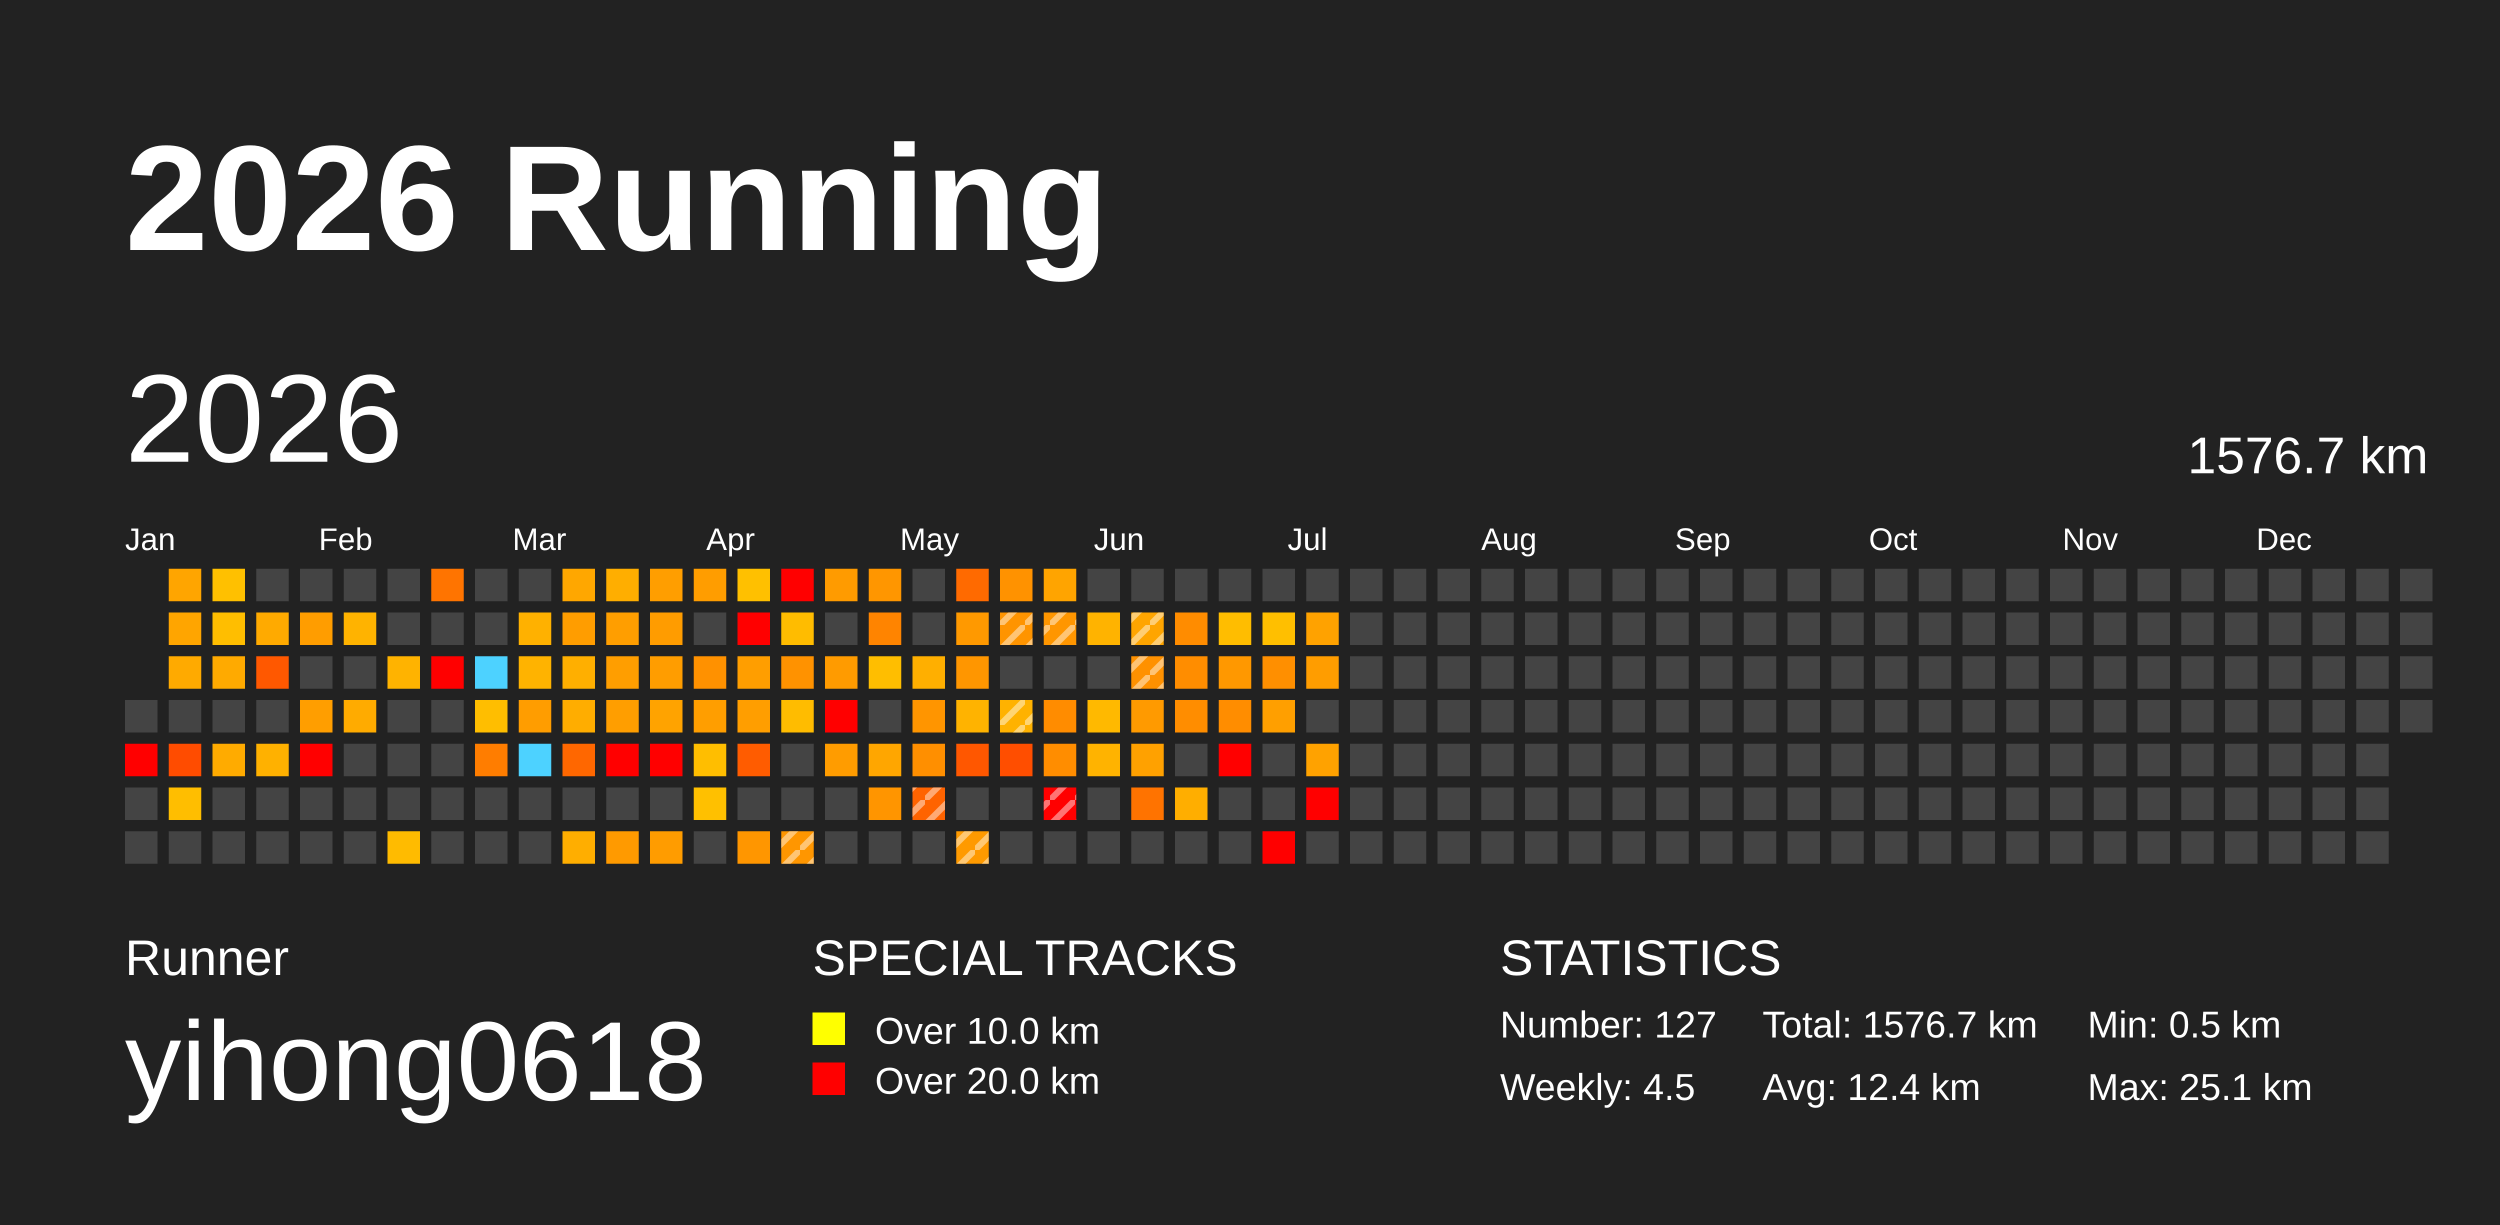
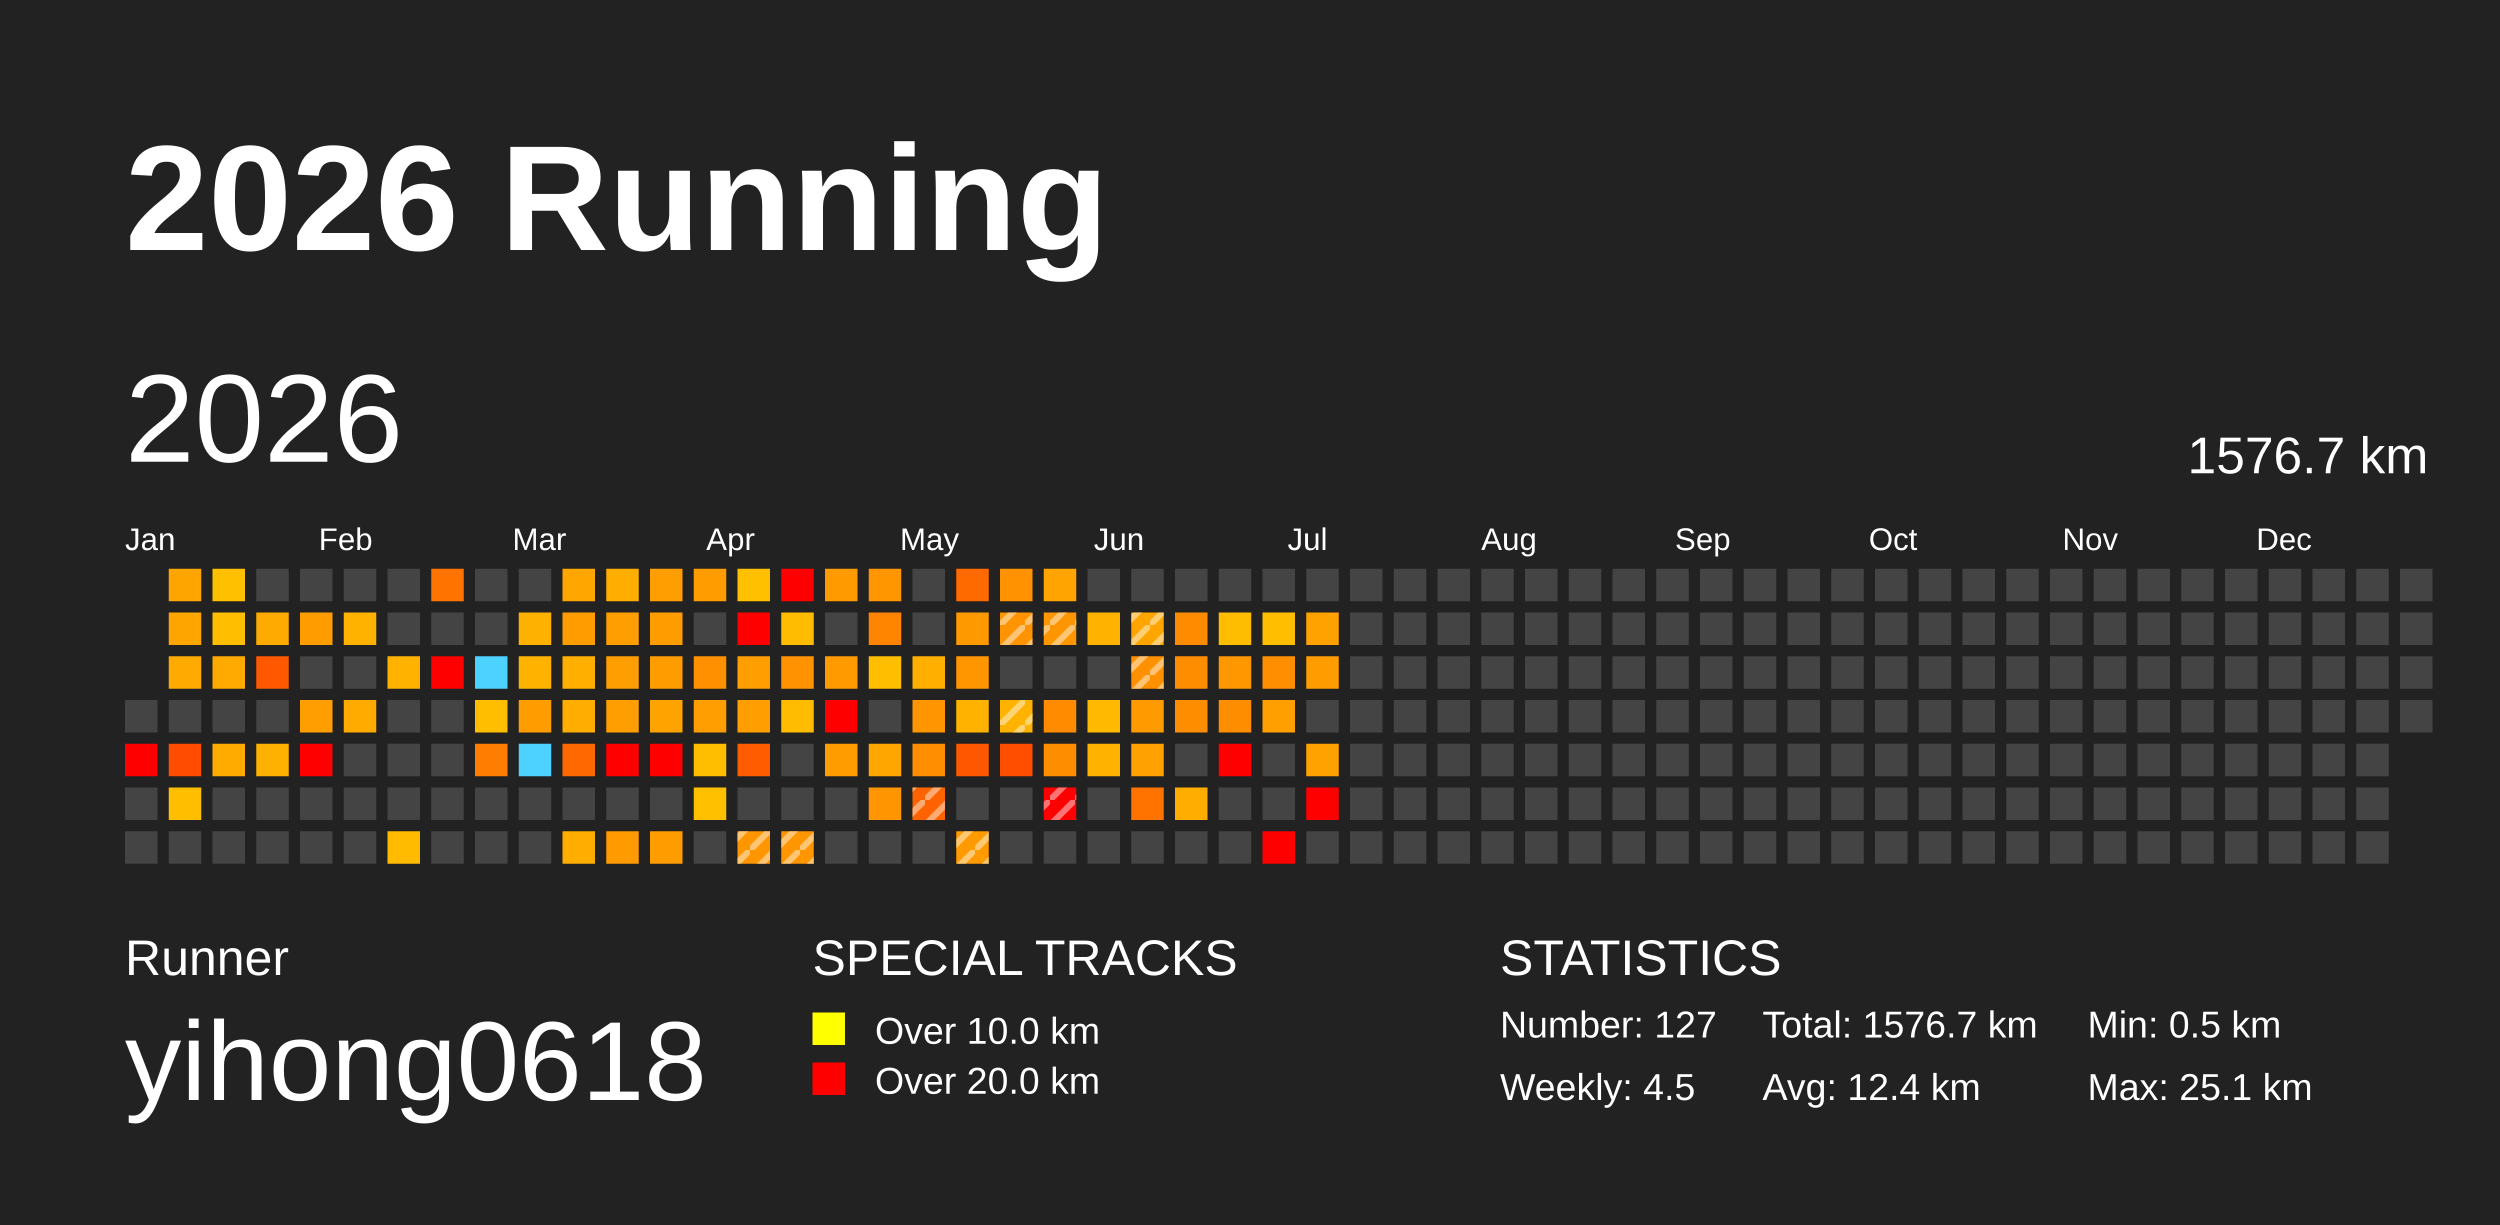
<svg xmlns="http://www.w3.org/2000/svg" baseProfile="full" height="98mm" version="1.1" viewBox="0,0,200,98" width="200mm">
  <defs>
    <pattern height="2" id="indoor-stripe" patternUnits="userSpaceOnUse" width="2">
      <line stroke="white" stroke-opacity="0.45" stroke-width="0.5" x1="0" x2="2" y1="2" y2="0" />
    </pattern>
  </defs>
  <rect fill="#222222" height="98" width="200" x="0" y="0" />
  <text fill="#FFFFFF" style="font-size:12px; font-family:Arial; font-weight:bold;" x="10" y="20">2026 Running</text>
  <text fill="#FFFFFF" style="font-size:4px; font-family:Arial" x="10" y="78">Runner</text>
  <text fill="#FFFFFF" style="font-size:9px; font-family:Arial" x="10" y="88">yihong0618</text>
  <text fill="#FFFFFF" style="font-size:4px; font-family:Arial" x="65" y="78">SPECIAL TRACKS</text>
  <rect fill="yellow" height="2.6" width="2.6" x="65" y="81" />
  <text fill="#FFFFFF" style="font-size:3px; font-family:Arial" x="70" y="83.5">Over 10.0 km</text>
  <rect fill="red" height="2.6" width="2.6" x="65" y="85" />
  <text fill="#FFFFFF" style="font-size:3px; font-family:Arial" x="70" y="87.5">Over 20.0 km</text>
  <text fill="#FFFFFF" style="font-size:4px; font-family:Arial" x="120" y="78">STATISTICS</text>
  <text fill="#FFFFFF" style="font-size:3px; font-family:Arial" x="120" y="83">Number: 127</text>
  <text fill="#FFFFFF" style="font-size:3px; font-family:Arial" x="120" y="88">Weekly: 4.5</text>
  <text fill="#FFFFFF" style="font-size:3px; font-family:Arial" x="141" y="83">Total: 1576.7 km</text>
  <text fill="#FFFFFF" style="font-size:3px; font-family:Arial" x="141" y="88">Avg: 12.4 km</text>
  <text fill="#FFFFFF" style="font-size:3px; font-family:Arial" x="167" y="83">Min: 0.5 km</text>
  <text fill="#FFFFFF" style="font-size:3px; font-family:Arial" x="167" y="88">Max: 25.1 km</text>
  <text dominant-baseline="hanging" fill="#FFFFFF" style="font-size:10.0px; font-family:Arial;" x="10" y="30">2026</text>
  <text dominant-baseline="hanging" fill="#FFFFFF" style="font-size:4.125px; font-family:Arial;" x="175" y="35">1576.7 km</text>
  <text fill="#FFFFFF" style="font-size:2.5px; font-family:Arial" x="10.0" y="44">Jan</text>
  <text fill="#FFFFFF" style="font-size:2.5px; font-family:Arial" x="25.5" y="44">Feb</text>
  <text fill="#FFFFFF" style="font-size:2.5px; font-family:Arial" x="41.0" y="44">Mar</text>
  <text fill="#FFFFFF" style="font-size:2.5px; font-family:Arial" x="56.5" y="44">Apr</text>
  <text fill="#FFFFFF" style="font-size:2.5px; font-family:Arial" x="72.0" y="44">May</text>
  <text fill="#FFFFFF" style="font-size:2.5px; font-family:Arial" x="87.5" y="44">Jun</text>
  <text fill="#FFFFFF" style="font-size:2.5px; font-family:Arial" x="103.0" y="44">Jul</text>
  <text fill="#FFFFFF" style="font-size:2.5px; font-family:Arial" x="118.5" y="44">Aug</text>
  <text fill="#FFFFFF" style="font-size:2.5px; font-family:Arial" x="134.0" y="44">Sep</text>
  <text fill="#FFFFFF" style="font-size:2.5px; font-family:Arial" x="149.5" y="44">Oct</text>
  <text fill="#FFFFFF" style="font-size:2.5px; font-family:Arial" x="165.0" y="44">Nov</text>
  <text fill="#FFFFFF" style="font-size:2.5px; font-family:Arial" x="180.5" y="44">Dec</text>
  <rect fill="#444444" height="2.6" width="2.6" x="10.0" y="56.0" />
  <rect fill="red" height="2.6" width="2.6" x="10.0" y="59.5" />
  <rect fill="#444444" height="2.6" width="2.6" x="10.0" y="63.0" />
  <rect fill="#444444" height="2.6" width="2.6" x="10.0" y="66.5" />
  <rect fill="#ffa500" height="2.6" width="2.6" x="13.5" y="45.5" />
  <rect fill="#ffa500" height="2.6" width="2.6" x="13.5" y="49.0" />
  <rect fill="#ffaa00" height="2.6" width="2.6" x="13.5" y="52.5" />
  <rect fill="#444444" height="2.6" width="2.6" x="13.5" y="56.0" />
  <rect fill="#ff4c00" height="2.6" width="2.6" x="13.5" y="59.5" />
  <rect fill="#ffbe00" height="2.6" width="2.6" x="13.5" y="63.0" />
  <rect fill="#444444" height="2.6" width="2.6" x="13.5" y="66.5" />
  <rect fill="#ffc000" height="2.6" width="2.6" x="17.0" y="45.5" />
  <rect fill="#ffbe00" height="2.6" width="2.6" x="17.0" y="49.0" />
  <rect fill="#ffaa00" height="2.6" width="2.6" x="17.0" y="52.5" />
  <rect fill="#444444" height="2.6" width="2.6" x="17.0" y="56.0" />
  <rect fill="#ffab00" height="2.6" width="2.6" x="17.0" y="59.5" />
  <rect fill="#444444" height="2.6" width="2.6" x="17.0" y="63.0" />
  <rect fill="#444444" height="2.6" width="2.6" x="17.0" y="66.5" />
  <rect fill="#444444" height="2.6" width="2.6" x="20.5" y="45.5" />
  <rect fill="#ffaa00" height="2.6" width="2.6" x="20.5" y="49.0" />
  <rect fill="#ff5800" height="2.6" width="2.6" x="20.5" y="52.5" />
  <rect fill="#444444" height="2.6" width="2.6" x="20.5" y="56.0" />
  <rect fill="#ffb100" height="2.6" width="2.6" x="20.5" y="59.5" />
  <rect fill="#444444" height="2.6" width="2.6" x="20.5" y="63.0" />
  <rect fill="#444444" height="2.6" width="2.6" x="20.5" y="66.5" />
  <rect fill="#444444" height="2.6" width="2.6" x="24.0" y="45.5" />
  <rect fill="#ff9d00" height="2.6" width="2.6" x="24.0" y="49.0" />
  <rect fill="#444444" height="2.6" width="2.6" x="24.0" y="52.5" />
  <rect fill="#ff9e00" height="2.6" width="2.6" x="24.0" y="56.0" />
  <rect fill="red" height="2.6" width="2.6" x="24.0" y="59.5" />
  <rect fill="#444444" height="2.6" width="2.6" x="24.0" y="63.0" />
  <rect fill="#444444" height="2.6" width="2.6" x="24.0" y="66.5" />
  <rect fill="#444444" height="2.6" width="2.6" x="27.5" y="45.5" />
  <rect fill="#ffb300" height="2.6" width="2.6" x="27.5" y="49.0" />
  <rect fill="#444444" height="2.6" width="2.6" x="27.5" y="52.5" />
  <rect fill="#ffab00" height="2.6" width="2.6" x="27.5" y="56.0" />
  <rect fill="#444444" height="2.6" width="2.6" x="27.5" y="59.5" />
  <rect fill="#444444" height="2.6" width="2.6" x="27.5" y="63.0" />
  <rect fill="#444444" height="2.6" width="2.6" x="27.5" y="66.5" />
  <rect fill="#444444" height="2.6" width="2.6" x="31.0" y="45.5" />
  <rect fill="#444444" height="2.6" width="2.6" x="31.0" y="49.0" />
  <rect fill="#ffb300" height="2.6" width="2.6" x="31.0" y="52.5" />
  <rect fill="#444444" height="2.6" width="2.6" x="31.0" y="56.0" />
  <rect fill="#444444" height="2.6" width="2.6" x="31.0" y="59.5" />
  <rect fill="#444444" height="2.6" width="2.6" x="31.0" y="63.0" />
  <rect fill="#ffbb00" height="2.6" width="2.6" x="31.0" y="66.5" />
  <rect fill="#ff7400" height="2.6" width="2.6" x="34.5" y="45.5" />
  <rect fill="#444444" height="2.6" width="2.6" x="34.5" y="49.0" />
  <rect fill="red" height="2.6" width="2.6" x="34.5" y="52.5" />
  <rect fill="#444444" height="2.6" width="2.6" x="34.5" y="56.0" />
  <rect fill="#444444" height="2.6" width="2.6" x="34.5" y="59.5" />
  <rect fill="#444444" height="2.6" width="2.6" x="34.5" y="63.0" />
  <rect fill="#444444" height="2.6" width="2.6" x="34.5" y="66.5" />
  <rect fill="#444444" height="2.6" width="2.6" x="38.0" y="45.5" />
  <rect fill="#444444" height="2.6" width="2.6" x="38.0" y="49.0" />
  <rect fill="#4dd2ff" height="2.6" width="2.6" x="38.0" y="52.5" />
  <rect fill="#ffbe00" height="2.6" width="2.6" x="38.0" y="56.0" />
  <rect fill="#ff7d00" height="2.6" width="2.6" x="38.0" y="59.5" />
  <rect fill="#444444" height="2.6" width="2.6" x="38.0" y="63.0" />
  <rect fill="#444444" height="2.6" width="2.6" x="38.0" y="66.5" />
  <rect fill="#444444" height="2.6" width="2.6" x="41.5" y="45.5" />
  <rect fill="#ffb100" height="2.6" width="2.6" x="41.5" y="49.0" />
  <rect fill="#ffb300" height="2.6" width="2.6" x="41.5" y="52.5" />
  <rect fill="#ff9d00" height="2.6" width="2.6" x="41.5" y="56.0" />
  <rect fill="#4dd2ff" height="2.6" width="2.6" x="41.5" y="59.5" />
  <rect fill="#444444" height="2.6" width="2.6" x="41.5" y="63.0" />
  <rect fill="#444444" height="2.6" width="2.6" x="41.5" y="66.5" />
  <rect fill="#ffa700" height="2.6" width="2.6" x="45.0" y="45.5" />
  <rect fill="#ff9d00" height="2.6" width="2.6" x="45.0" y="49.0" />
  <rect fill="#ffaf00" height="2.6" width="2.6" x="45.0" y="52.5" />
  <rect fill="#ffad00" height="2.6" width="2.6" x="45.0" y="56.0" />
  <rect fill="#ff6700" height="2.6" width="2.6" x="45.0" y="59.5" />
  <rect fill="#444444" height="2.6" width="2.6" x="45.0" y="63.0" />
  <rect fill="#ffae00" height="2.6" width="2.6" x="45.0" y="66.5" />
  <rect fill="#ffae00" height="2.6" width="2.6" x="48.5" y="45.5" />
  <rect fill="#ff9e00" height="2.6" width="2.6" x="48.5" y="49.0" />
  <rect fill="#ff9e00" height="2.6" width="2.6" x="48.5" y="52.5" />
  <rect fill="#ff9e00" height="2.6" width="2.6" x="48.5" y="56.0" />
  <rect fill="red" height="2.6" width="2.6" x="48.5" y="59.5" />
  <rect fill="#444444" height="2.6" width="2.6" x="48.5" y="63.0" />
  <rect fill="#ff9a00" height="2.6" width="2.6" x="48.5" y="66.5" />
  <rect fill="#ff9e00" height="2.6" width="2.6" x="52.0" y="45.5" />
  <rect fill="#ff9c00" height="2.6" width="2.6" x="52.0" y="49.0" />
  <rect fill="#ff9d00" height="2.6" width="2.6" x="52.0" y="52.5" />
  <rect fill="#ffa300" height="2.6" width="2.6" x="52.0" y="56.0" />
  <rect fill="red" height="2.6" width="2.6" x="52.0" y="59.5" />
  <rect fill="#444444" height="2.6" width="2.6" x="52.0" y="63.0" />
  <rect fill="#ff9c00" height="2.6" width="2.6" x="52.0" y="66.5" />
  <rect fill="#ff9d00" height="2.6" width="2.6" x="55.5" y="45.5" />
  <rect fill="#444444" height="2.6" width="2.6" x="55.5" y="49.0" />
  <rect fill="#ff9100" height="2.6" width="2.6" x="55.5" y="52.5" />
  <rect fill="#ff9e00" height="2.6" width="2.6" x="55.5" y="56.0" />
  <rect fill="#ffbe00" height="2.6" width="2.6" x="55.5" y="59.5" />
  <rect fill="#ffc000" height="2.6" width="2.6" x="55.5" y="63.0" />
  <rect fill="#444444" height="2.6" width="2.6" x="55.5" y="66.5" />
  <rect fill="#ffc000" height="2.6" width="2.6" x="59.0" y="45.5" />
  <rect fill="red" height="2.6" width="2.6" x="59.0" y="49.0" />
  <rect fill="#ff9e00" height="2.6" width="2.6" x="59.0" y="52.5" />
  <rect fill="#ff9e00" height="2.6" width="2.6" x="59.0" y="56.0" />
  <rect fill="#ff5c00" height="2.6" width="2.6" x="59.0" y="59.5" />
  <rect fill="#444444" height="2.6" width="2.6" x="59.0" y="63.0" />
  <rect fill="#ff9600" height="2.6" width="2.6" x="59.0" y="66.5" />
+   <rect fill="url(#indoor-stripe)" height="2.6" style="pointer-events: none;" width="2.6" x="59.0" y="66.5" />
  <rect fill="red" height="2.6" width="2.6" x="62.5" y="45.5" />
  <rect fill="#ffbc00" height="2.6" width="2.6" x="62.5" y="49.0" />
  <rect fill="#ff9200" height="2.6" width="2.6" x="62.5" y="52.5" />
  <rect fill="#ffbc00" height="2.6" width="2.6" x="62.5" y="56.0" />
  <rect fill="#444444" height="2.6" width="2.6" x="62.5" y="59.5" />
  <rect fill="#444444" height="2.6" width="2.6" x="62.5" y="63.0" />
  <rect fill="#ff9600" height="2.6" width="2.6" x="62.5" y="66.5" />
  <rect fill="url(#indoor-stripe)" height="2.6" style="pointer-events: none;" width="2.6" x="62.5" y="66.5" />
  <rect fill="#ff9b00" height="2.6" width="2.6" x="66.0" y="45.5" />
  <rect fill="#444444" height="2.6" width="2.6" x="66.0" y="49.0" />
  <rect fill="#ff9b00" height="2.6" width="2.6" x="66.0" y="52.5" />
  <rect fill="red" height="2.6" width="2.6" x="66.0" y="56.0" />
  <rect fill="#ff9c00" height="2.6" width="2.6" x="66.0" y="59.5" />
  <rect fill="#444444" height="2.6" width="2.6" x="66.0" y="63.0" />
  <rect fill="#444444" height="2.6" width="2.6" x="66.0" y="66.5" />
  <rect fill="#ff9600" height="2.6" width="2.6" x="69.5" y="45.5" />
  <rect fill="#ff8400" height="2.6" width="2.6" x="69.5" y="49.0" />
  <rect fill="#ffbe00" height="2.6" width="2.6" x="69.5" y="52.5" />
  <rect fill="#444444" height="2.6" width="2.6" x="69.5" y="56.0" />
  <rect fill="#ffa600" height="2.6" width="2.6" x="69.5" y="59.5" />
  <rect fill="#ff9500" height="2.6" width="2.6" x="69.5" y="63.0" />
  <rect fill="#444444" height="2.6" width="2.6" x="69.5" y="66.5" />
  <rect fill="#444444" height="2.6" width="2.6" x="73.0" y="45.5" />
  <rect fill="#444444" height="2.6" width="2.6" x="73.0" y="49.0" />
  <rect fill="#ffaf00" height="2.6" width="2.6" x="73.0" y="52.5" />
  <rect fill="#ff9500" height="2.6" width="2.6" x="73.0" y="56.0" />
  <rect fill="#ff8f00" height="2.6" width="2.6" x="73.0" y="59.5" />
  <rect fill="#ff6300" height="2.6" width="2.6" x="73.0" y="63.0" />
  <rect fill="url(#indoor-stripe)" height="2.6" style="pointer-events: none;" width="2.6" x="73.0" y="63.0" />
  <rect fill="#444444" height="2.6" width="2.6" x="73.0" y="66.5" />
  <rect fill="#ff6a00" height="2.6" width="2.6" x="76.5" y="45.5" />
  <rect fill="#ff9900" height="2.6" width="2.6" x="76.5" y="49.0" />
  <rect fill="#ff9600" height="2.6" width="2.6" x="76.5" y="52.5" />
  <rect fill="#ffb300" height="2.6" width="2.6" x="76.5" y="56.0" />
  <rect fill="#ff5700" height="2.6" width="2.6" x="76.5" y="59.5" />
  <rect fill="#444444" height="2.6" width="2.6" x="76.5" y="63.0" />
  <rect fill="#ff9a00" height="2.6" width="2.6" x="76.5" y="66.5" />
  <rect fill="url(#indoor-stripe)" height="2.6" style="pointer-events: none;" width="2.6" x="76.5" y="66.5" />
  <rect fill="#ff9200" height="2.6" width="2.6" x="80.0" y="45.5" />
  <rect fill="#ff9400" height="2.6" width="2.6" x="80.0" y="49.0" />
  <rect fill="url(#indoor-stripe)" height="2.6" style="pointer-events: none;" width="2.6" x="80.0" y="49.0" />
  <rect fill="#444444" height="2.6" width="2.6" x="80.0" y="52.5" />
  <rect fill="#ffb200" height="2.6" width="2.6" x="80.0" y="56.0" />
  <rect fill="url(#indoor-stripe)" height="2.6" style="pointer-events: none;" width="2.6" x="80.0" y="56.0" />
  <rect fill="#ff4e00" height="2.6" width="2.6" x="80.0" y="59.5" />
  <rect fill="#444444" height="2.6" width="2.6" x="80.0" y="63.0" />
  <rect fill="#444444" height="2.6" width="2.6" x="80.0" y="66.5" />
  <rect fill="#ffa400" height="2.6" width="2.6" x="83.5" y="45.5" />
  <rect fill="#ff9600" height="2.6" width="2.6" x="83.5" y="49.0" />
  <rect fill="url(#indoor-stripe)" height="2.6" style="pointer-events: none;" width="2.6" x="83.5" y="49.0" />
  <rect fill="#444444" height="2.6" width="2.6" x="83.5" y="52.5" />
  <rect fill="#ff8c00" height="2.6" width="2.6" x="83.5" y="56.0" />
  <rect fill="#ff8d00" height="2.6" width="2.6" x="83.5" y="59.5" />
  <rect fill="red" height="2.6" width="2.6" x="83.5" y="63.0" />
  <rect fill="url(#indoor-stripe)" height="2.6" style="pointer-events: none;" width="2.6" x="83.5" y="63.0" />
  <rect fill="#444444" height="2.6" width="2.6" x="83.5" y="66.5" />
  <rect fill="#444444" height="2.6" width="2.6" x="87.0" y="45.5" />
  <rect fill="#ffb300" height="2.6" width="2.6" x="87.0" y="49.0" />
  <rect fill="#444444" height="2.6" width="2.6" x="87.0" y="52.5" />
  <rect fill="#ffb900" height="2.6" width="2.6" x="87.0" y="56.0" />
  <rect fill="#ffb300" height="2.6" width="2.6" x="87.0" y="59.5" />
  <rect fill="#444444" height="2.6" width="2.6" x="87.0" y="63.0" />
  <rect fill="#444444" height="2.6" width="2.6" x="87.0" y="66.5" />
  <rect fill="#444444" height="2.6" width="2.6" x="90.5" y="45.5" />
  <rect fill="#ffa500" height="2.6" width="2.6" x="90.5" y="49.0" />
  <rect fill="url(#indoor-stripe)" height="2.6" style="pointer-events: none;" width="2.6" x="90.5" y="49.0" />
  <rect fill="#ff9100" height="2.6" width="2.6" x="90.5" y="52.5" />
  <rect fill="url(#indoor-stripe)" height="2.6" style="pointer-events: none;" width="2.6" x="90.5" y="52.5" />
  <rect fill="#ff9a00" height="2.6" width="2.6" x="90.5" y="56.0" />
  <rect fill="#ffa100" height="2.6" width="2.6" x="90.5" y="59.5" />
  <rect fill="#ff7300" height="2.6" width="2.6" x="90.5" y="63.0" />
  <rect fill="#444444" height="2.6" width="2.6" x="90.5" y="66.5" />
  <rect fill="#444444" height="2.6" width="2.6" x="94.0" y="45.5" />
  <rect fill="#ff8c00" height="2.6" width="2.6" x="94.0" y="49.0" />
  <rect fill="#ff8d00" height="2.6" width="2.6" x="94.0" y="52.5" />
  <rect fill="#ff8d00" height="2.6" width="2.6" x="94.0" y="56.0" />
  <rect fill="#444444" height="2.6" width="2.6" x="94.0" y="59.5" />
  <rect fill="#ffae00" height="2.6" width="2.6" x="94.0" y="63.0" />
  <rect fill="#444444" height="2.6" width="2.6" x="94.0" y="66.5" />
  <rect fill="#444444" height="2.6" width="2.6" x="97.5" y="45.5" />
  <rect fill="#ffbd00" height="2.6" width="2.6" x="97.5" y="49.0" />
  <rect fill="#ff9800" height="2.6" width="2.6" x="97.5" y="52.5" />
  <rect fill="#ff8d00" height="2.6" width="2.6" x="97.5" y="56.0" />
  <rect fill="red" height="2.6" width="2.6" x="97.5" y="59.5" />
  <rect fill="#444444" height="2.6" width="2.6" x="97.5" y="63.0" />
  <rect fill="#444444" height="2.6" width="2.6" x="97.5" y="66.5" />
  <rect fill="#444444" height="2.6" width="2.6" x="101.0" y="45.5" />
  <rect fill="#ffbf00" height="2.6" width="2.6" x="101.0" y="49.0" />
  <rect fill="#ff8f00" height="2.6" width="2.6" x="101.0" y="52.5" />
  <rect fill="#ff9f00" height="2.6" width="2.6" x="101.0" y="56.0" />
  <rect fill="#444444" height="2.6" width="2.6" x="101.0" y="59.5" />
  <rect fill="#444444" height="2.6" width="2.6" x="101.0" y="63.0" />
  <rect fill="red" height="2.6" width="2.6" x="101.0" y="66.5" />
  <rect fill="#444444" height="2.6" width="2.6" x="104.5" y="45.5" />
  <rect fill="#ffa200" height="2.6" width="2.6" x="104.5" y="49.0" />
  <rect fill="#ff9d00" height="2.6" width="2.6" x="104.5" y="52.5" />
  <rect fill="#444444" height="2.6" width="2.6" x="104.5" y="56.0" />
  <rect fill="#ffa200" height="2.6" width="2.6" x="104.5" y="59.5" />
  <rect fill="red" height="2.6" width="2.6" x="104.5" y="63.0" />
  <rect fill="#444444" height="2.6" width="2.6" x="104.5" y="66.5" />
  <rect fill="#444444" height="2.6" width="2.6" x="108.0" y="45.5" />
  <rect fill="#444444" height="2.6" width="2.6" x="108.0" y="49.0" />
  <rect fill="#444444" height="2.6" width="2.6" x="108.0" y="52.5" />
  <rect fill="#444444" height="2.6" width="2.6" x="108.0" y="56.0" />
  <rect fill="#444444" height="2.6" width="2.6" x="108.0" y="59.5" />
  <rect fill="#444444" height="2.6" width="2.6" x="108.0" y="63.0" />
  <rect fill="#444444" height="2.6" width="2.6" x="108.0" y="66.5" />
  <rect fill="#444444" height="2.6" width="2.6" x="111.5" y="45.5" />
  <rect fill="#444444" height="2.6" width="2.6" x="111.5" y="49.0" />
  <rect fill="#444444" height="2.6" width="2.6" x="111.5" y="52.5" />
  <rect fill="#444444" height="2.6" width="2.6" x="111.5" y="56.0" />
  <rect fill="#444444" height="2.6" width="2.6" x="111.5" y="59.5" />
  <rect fill="#444444" height="2.6" width="2.6" x="111.5" y="63.0" />
  <rect fill="#444444" height="2.6" width="2.6" x="111.5" y="66.5" />
  <rect fill="#444444" height="2.6" width="2.6" x="115.0" y="45.5" />
  <rect fill="#444444" height="2.6" width="2.6" x="115.0" y="49.0" />
  <rect fill="#444444" height="2.6" width="2.6" x="115.0" y="52.5" />
  <rect fill="#444444" height="2.6" width="2.6" x="115.0" y="56.0" />
  <rect fill="#444444" height="2.6" width="2.6" x="115.0" y="59.5" />
  <rect fill="#444444" height="2.6" width="2.6" x="115.0" y="63.0" />
  <rect fill="#444444" height="2.6" width="2.6" x="115.0" y="66.5" />
  <rect fill="#444444" height="2.6" width="2.6" x="118.5" y="45.5" />
  <rect fill="#444444" height="2.6" width="2.6" x="118.5" y="49.0" />
  <rect fill="#444444" height="2.6" width="2.6" x="118.5" y="52.5" />
  <rect fill="#444444" height="2.6" width="2.6" x="118.5" y="56.0" />
  <rect fill="#444444" height="2.6" width="2.6" x="118.5" y="59.5" />
  <rect fill="#444444" height="2.6" width="2.6" x="118.5" y="63.0" />
  <rect fill="#444444" height="2.6" width="2.6" x="118.5" y="66.5" />
  <rect fill="#444444" height="2.6" width="2.6" x="122.0" y="45.5" />
  <rect fill="#444444" height="2.6" width="2.6" x="122.0" y="49.0" />
  <rect fill="#444444" height="2.6" width="2.6" x="122.0" y="52.5" />
  <rect fill="#444444" height="2.6" width="2.6" x="122.0" y="56.0" />
  <rect fill="#444444" height="2.6" width="2.6" x="122.0" y="59.5" />
  <rect fill="#444444" height="2.6" width="2.6" x="122.0" y="63.0" />
  <rect fill="#444444" height="2.6" width="2.6" x="122.0" y="66.5" />
  <rect fill="#444444" height="2.6" width="2.6" x="125.5" y="45.5" />
  <rect fill="#444444" height="2.6" width="2.6" x="125.5" y="49.0" />
  <rect fill="#444444" height="2.6" width="2.6" x="125.5" y="52.5" />
  <rect fill="#444444" height="2.6" width="2.6" x="125.5" y="56.0" />
  <rect fill="#444444" height="2.6" width="2.6" x="125.5" y="59.5" />
  <rect fill="#444444" height="2.6" width="2.6" x="125.5" y="63.0" />
  <rect fill="#444444" height="2.6" width="2.6" x="125.5" y="66.5" />
  <rect fill="#444444" height="2.6" width="2.6" x="129.0" y="45.5" />
  <rect fill="#444444" height="2.6" width="2.6" x="129.0" y="49.0" />
  <rect fill="#444444" height="2.6" width="2.6" x="129.0" y="52.5" />
  <rect fill="#444444" height="2.6" width="2.6" x="129.0" y="56.0" />
  <rect fill="#444444" height="2.6" width="2.6" x="129.0" y="59.5" />
  <rect fill="#444444" height="2.6" width="2.6" x="129.0" y="63.0" />
  <rect fill="#444444" height="2.6" width="2.6" x="129.0" y="66.5" />
  <rect fill="#444444" height="2.6" width="2.6" x="132.5" y="45.5" />
  <rect fill="#444444" height="2.6" width="2.6" x="132.5" y="49.0" />
  <rect fill="#444444" height="2.6" width="2.6" x="132.5" y="52.5" />
  <rect fill="#444444" height="2.6" width="2.6" x="132.5" y="56.0" />
  <rect fill="#444444" height="2.6" width="2.6" x="132.5" y="59.5" />
  <rect fill="#444444" height="2.6" width="2.6" x="132.5" y="63.0" />
  <rect fill="#444444" height="2.6" width="2.6" x="132.5" y="66.5" />
  <rect fill="#444444" height="2.6" width="2.6" x="136.0" y="45.5" />
  <rect fill="#444444" height="2.6" width="2.6" x="136.0" y="49.0" />
  <rect fill="#444444" height="2.6" width="2.6" x="136.0" y="52.5" />
  <rect fill="#444444" height="2.6" width="2.6" x="136.0" y="56.0" />
  <rect fill="#444444" height="2.6" width="2.6" x="136.0" y="59.5" />
  <rect fill="#444444" height="2.6" width="2.6" x="136.0" y="63.0" />
  <rect fill="#444444" height="2.6" width="2.6" x="136.0" y="66.5" />
  <rect fill="#444444" height="2.6" width="2.6" x="139.5" y="45.5" />
  <rect fill="#444444" height="2.6" width="2.6" x="139.5" y="49.0" />
  <rect fill="#444444" height="2.6" width="2.6" x="139.5" y="52.5" />
  <rect fill="#444444" height="2.6" width="2.6" x="139.5" y="56.0" />
  <rect fill="#444444" height="2.6" width="2.6" x="139.5" y="59.5" />
  <rect fill="#444444" height="2.6" width="2.6" x="139.5" y="63.0" />
  <rect fill="#444444" height="2.6" width="2.6" x="139.5" y="66.5" />
  <rect fill="#444444" height="2.6" width="2.6" x="143.0" y="45.5" />
  <rect fill="#444444" height="2.6" width="2.6" x="143.0" y="49.0" />
  <rect fill="#444444" height="2.6" width="2.6" x="143.0" y="52.5" />
  <rect fill="#444444" height="2.6" width="2.6" x="143.0" y="56.0" />
  <rect fill="#444444" height="2.6" width="2.6" x="143.0" y="59.5" />
  <rect fill="#444444" height="2.6" width="2.6" x="143.0" y="63.0" />
  <rect fill="#444444" height="2.6" width="2.6" x="143.0" y="66.5" />
  <rect fill="#444444" height="2.6" width="2.6" x="146.5" y="45.5" />
  <rect fill="#444444" height="2.6" width="2.6" x="146.5" y="49.0" />
  <rect fill="#444444" height="2.6" width="2.6" x="146.5" y="52.5" />
  <rect fill="#444444" height="2.6" width="2.6" x="146.5" y="56.0" />
  <rect fill="#444444" height="2.6" width="2.6" x="146.5" y="59.5" />
  <rect fill="#444444" height="2.6" width="2.6" x="146.5" y="63.0" />
  <rect fill="#444444" height="2.6" width="2.6" x="146.5" y="66.5" />
  <rect fill="#444444" height="2.6" width="2.6" x="150.0" y="45.5" />
  <rect fill="#444444" height="2.6" width="2.6" x="150.0" y="49.0" />
  <rect fill="#444444" height="2.6" width="2.6" x="150.0" y="52.5" />
  <rect fill="#444444" height="2.6" width="2.6" x="150.0" y="56.0" />
  <rect fill="#444444" height="2.6" width="2.6" x="150.0" y="59.5" />
  <rect fill="#444444" height="2.6" width="2.6" x="150.0" y="63.0" />
  <rect fill="#444444" height="2.6" width="2.6" x="150.0" y="66.5" />
  <rect fill="#444444" height="2.6" width="2.6" x="153.5" y="45.5" />
  <rect fill="#444444" height="2.6" width="2.6" x="153.5" y="49.0" />
  <rect fill="#444444" height="2.6" width="2.6" x="153.5" y="52.5" />
  <rect fill="#444444" height="2.6" width="2.6" x="153.5" y="56.0" />
  <rect fill="#444444" height="2.6" width="2.6" x="153.5" y="59.5" />
  <rect fill="#444444" height="2.6" width="2.6" x="153.5" y="63.0" />
  <rect fill="#444444" height="2.6" width="2.6" x="153.5" y="66.5" />
  <rect fill="#444444" height="2.6" width="2.6" x="157.0" y="45.5" />
  <rect fill="#444444" height="2.6" width="2.6" x="157.0" y="49.0" />
  <rect fill="#444444" height="2.6" width="2.6" x="157.0" y="52.5" />
  <rect fill="#444444" height="2.6" width="2.6" x="157.0" y="56.0" />
  <rect fill="#444444" height="2.6" width="2.6" x="157.0" y="59.5" />
  <rect fill="#444444" height="2.6" width="2.6" x="157.0" y="63.0" />
  <rect fill="#444444" height="2.6" width="2.6" x="157.0" y="66.5" />
  <rect fill="#444444" height="2.6" width="2.6" x="160.5" y="45.5" />
  <rect fill="#444444" height="2.6" width="2.6" x="160.5" y="49.0" />
  <rect fill="#444444" height="2.6" width="2.6" x="160.5" y="52.5" />
  <rect fill="#444444" height="2.6" width="2.6" x="160.5" y="56.0" />
  <rect fill="#444444" height="2.6" width="2.6" x="160.5" y="59.5" />
  <rect fill="#444444" height="2.6" width="2.6" x="160.5" y="63.0" />
  <rect fill="#444444" height="2.6" width="2.6" x="160.5" y="66.5" />
  <rect fill="#444444" height="2.6" width="2.6" x="164.0" y="45.5" />
  <rect fill="#444444" height="2.6" width="2.6" x="164.0" y="49.0" />
  <rect fill="#444444" height="2.6" width="2.6" x="164.0" y="52.5" />
  <rect fill="#444444" height="2.6" width="2.6" x="164.0" y="56.0" />
  <rect fill="#444444" height="2.6" width="2.6" x="164.0" y="59.5" />
  <rect fill="#444444" height="2.6" width="2.6" x="164.0" y="63.0" />
  <rect fill="#444444" height="2.6" width="2.6" x="164.0" y="66.5" />
  <rect fill="#444444" height="2.6" width="2.6" x="167.5" y="45.5" />
  <rect fill="#444444" height="2.6" width="2.6" x="167.5" y="49.0" />
  <rect fill="#444444" height="2.6" width="2.6" x="167.5" y="52.5" />
  <rect fill="#444444" height="2.6" width="2.6" x="167.5" y="56.0" />
  <rect fill="#444444" height="2.6" width="2.6" x="167.5" y="59.5" />
  <rect fill="#444444" height="2.6" width="2.6" x="167.5" y="63.0" />
  <rect fill="#444444" height="2.6" width="2.6" x="167.5" y="66.5" />
  <rect fill="#444444" height="2.6" width="2.6" x="171.0" y="45.5" />
  <rect fill="#444444" height="2.6" width="2.6" x="171.0" y="49.0" />
  <rect fill="#444444" height="2.6" width="2.6" x="171.0" y="52.5" />
  <rect fill="#444444" height="2.6" width="2.6" x="171.0" y="56.0" />
  <rect fill="#444444" height="2.6" width="2.6" x="171.0" y="59.5" />
  <rect fill="#444444" height="2.6" width="2.6" x="171.0" y="63.0" />
  <rect fill="#444444" height="2.6" width="2.6" x="171.0" y="66.5" />
  <rect fill="#444444" height="2.6" width="2.6" x="174.5" y="45.5" />
  <rect fill="#444444" height="2.6" width="2.6" x="174.5" y="49.0" />
  <rect fill="#444444" height="2.6" width="2.6" x="174.5" y="52.5" />
  <rect fill="#444444" height="2.6" width="2.6" x="174.5" y="56.0" />
  <rect fill="#444444" height="2.6" width="2.6" x="174.5" y="59.5" />
  <rect fill="#444444" height="2.6" width="2.6" x="174.5" y="63.0" />
  <rect fill="#444444" height="2.6" width="2.6" x="174.5" y="66.5" />
  <rect fill="#444444" height="2.6" width="2.6" x="178.0" y="45.5" />
  <rect fill="#444444" height="2.6" width="2.6" x="178.0" y="49.0" />
  <rect fill="#444444" height="2.6" width="2.6" x="178.0" y="52.5" />
  <rect fill="#444444" height="2.6" width="2.6" x="178.0" y="56.0" />
  <rect fill="#444444" height="2.6" width="2.6" x="178.0" y="59.5" />
  <rect fill="#444444" height="2.6" width="2.6" x="178.0" y="63.0" />
  <rect fill="#444444" height="2.6" width="2.6" x="178.0" y="66.5" />
  <rect fill="#444444" height="2.6" width="2.6" x="181.5" y="45.5" />
  <rect fill="#444444" height="2.6" width="2.6" x="181.5" y="49.0" />
  <rect fill="#444444" height="2.6" width="2.6" x="181.5" y="52.5" />
  <rect fill="#444444" height="2.6" width="2.6" x="181.5" y="56.0" />
  <rect fill="#444444" height="2.6" width="2.6" x="181.5" y="59.5" />
  <rect fill="#444444" height="2.6" width="2.6" x="181.5" y="63.0" />
  <rect fill="#444444" height="2.6" width="2.6" x="181.5" y="66.5" />
  <rect fill="#444444" height="2.6" width="2.6" x="185.0" y="45.5" />
  <rect fill="#444444" height="2.6" width="2.6" x="185.0" y="49.0" />
  <rect fill="#444444" height="2.6" width="2.6" x="185.0" y="52.5" />
  <rect fill="#444444" height="2.6" width="2.6" x="185.0" y="56.0" />
  <rect fill="#444444" height="2.6" width="2.6" x="185.0" y="59.5" />
  <rect fill="#444444" height="2.6" width="2.6" x="185.0" y="63.0" />
  <rect fill="#444444" height="2.6" width="2.6" x="185.0" y="66.5" />
  <rect fill="#444444" height="2.6" width="2.6" x="188.5" y="45.5" />
  <rect fill="#444444" height="2.6" width="2.6" x="188.5" y="49.0" />
  <rect fill="#444444" height="2.6" width="2.6" x="188.5" y="52.5" />
  <rect fill="#444444" height="2.6" width="2.6" x="188.5" y="56.0" />
  <rect fill="#444444" height="2.6" width="2.6" x="188.5" y="59.5" />
  <rect fill="#444444" height="2.6" width="2.6" x="188.5" y="63.0" />
  <rect fill="#444444" height="2.6" width="2.6" x="188.5" y="66.5" />
  <rect fill="#444444" height="2.6" width="2.6" x="192.0" y="45.5" />
  <rect fill="#444444" height="2.6" width="2.6" x="192.0" y="49.0" />
  <rect fill="#444444" height="2.6" width="2.6" x="192.0" y="52.5" />
  <rect fill="#444444" height="2.6" width="2.6" x="192.0" y="56.0" />
</svg>
